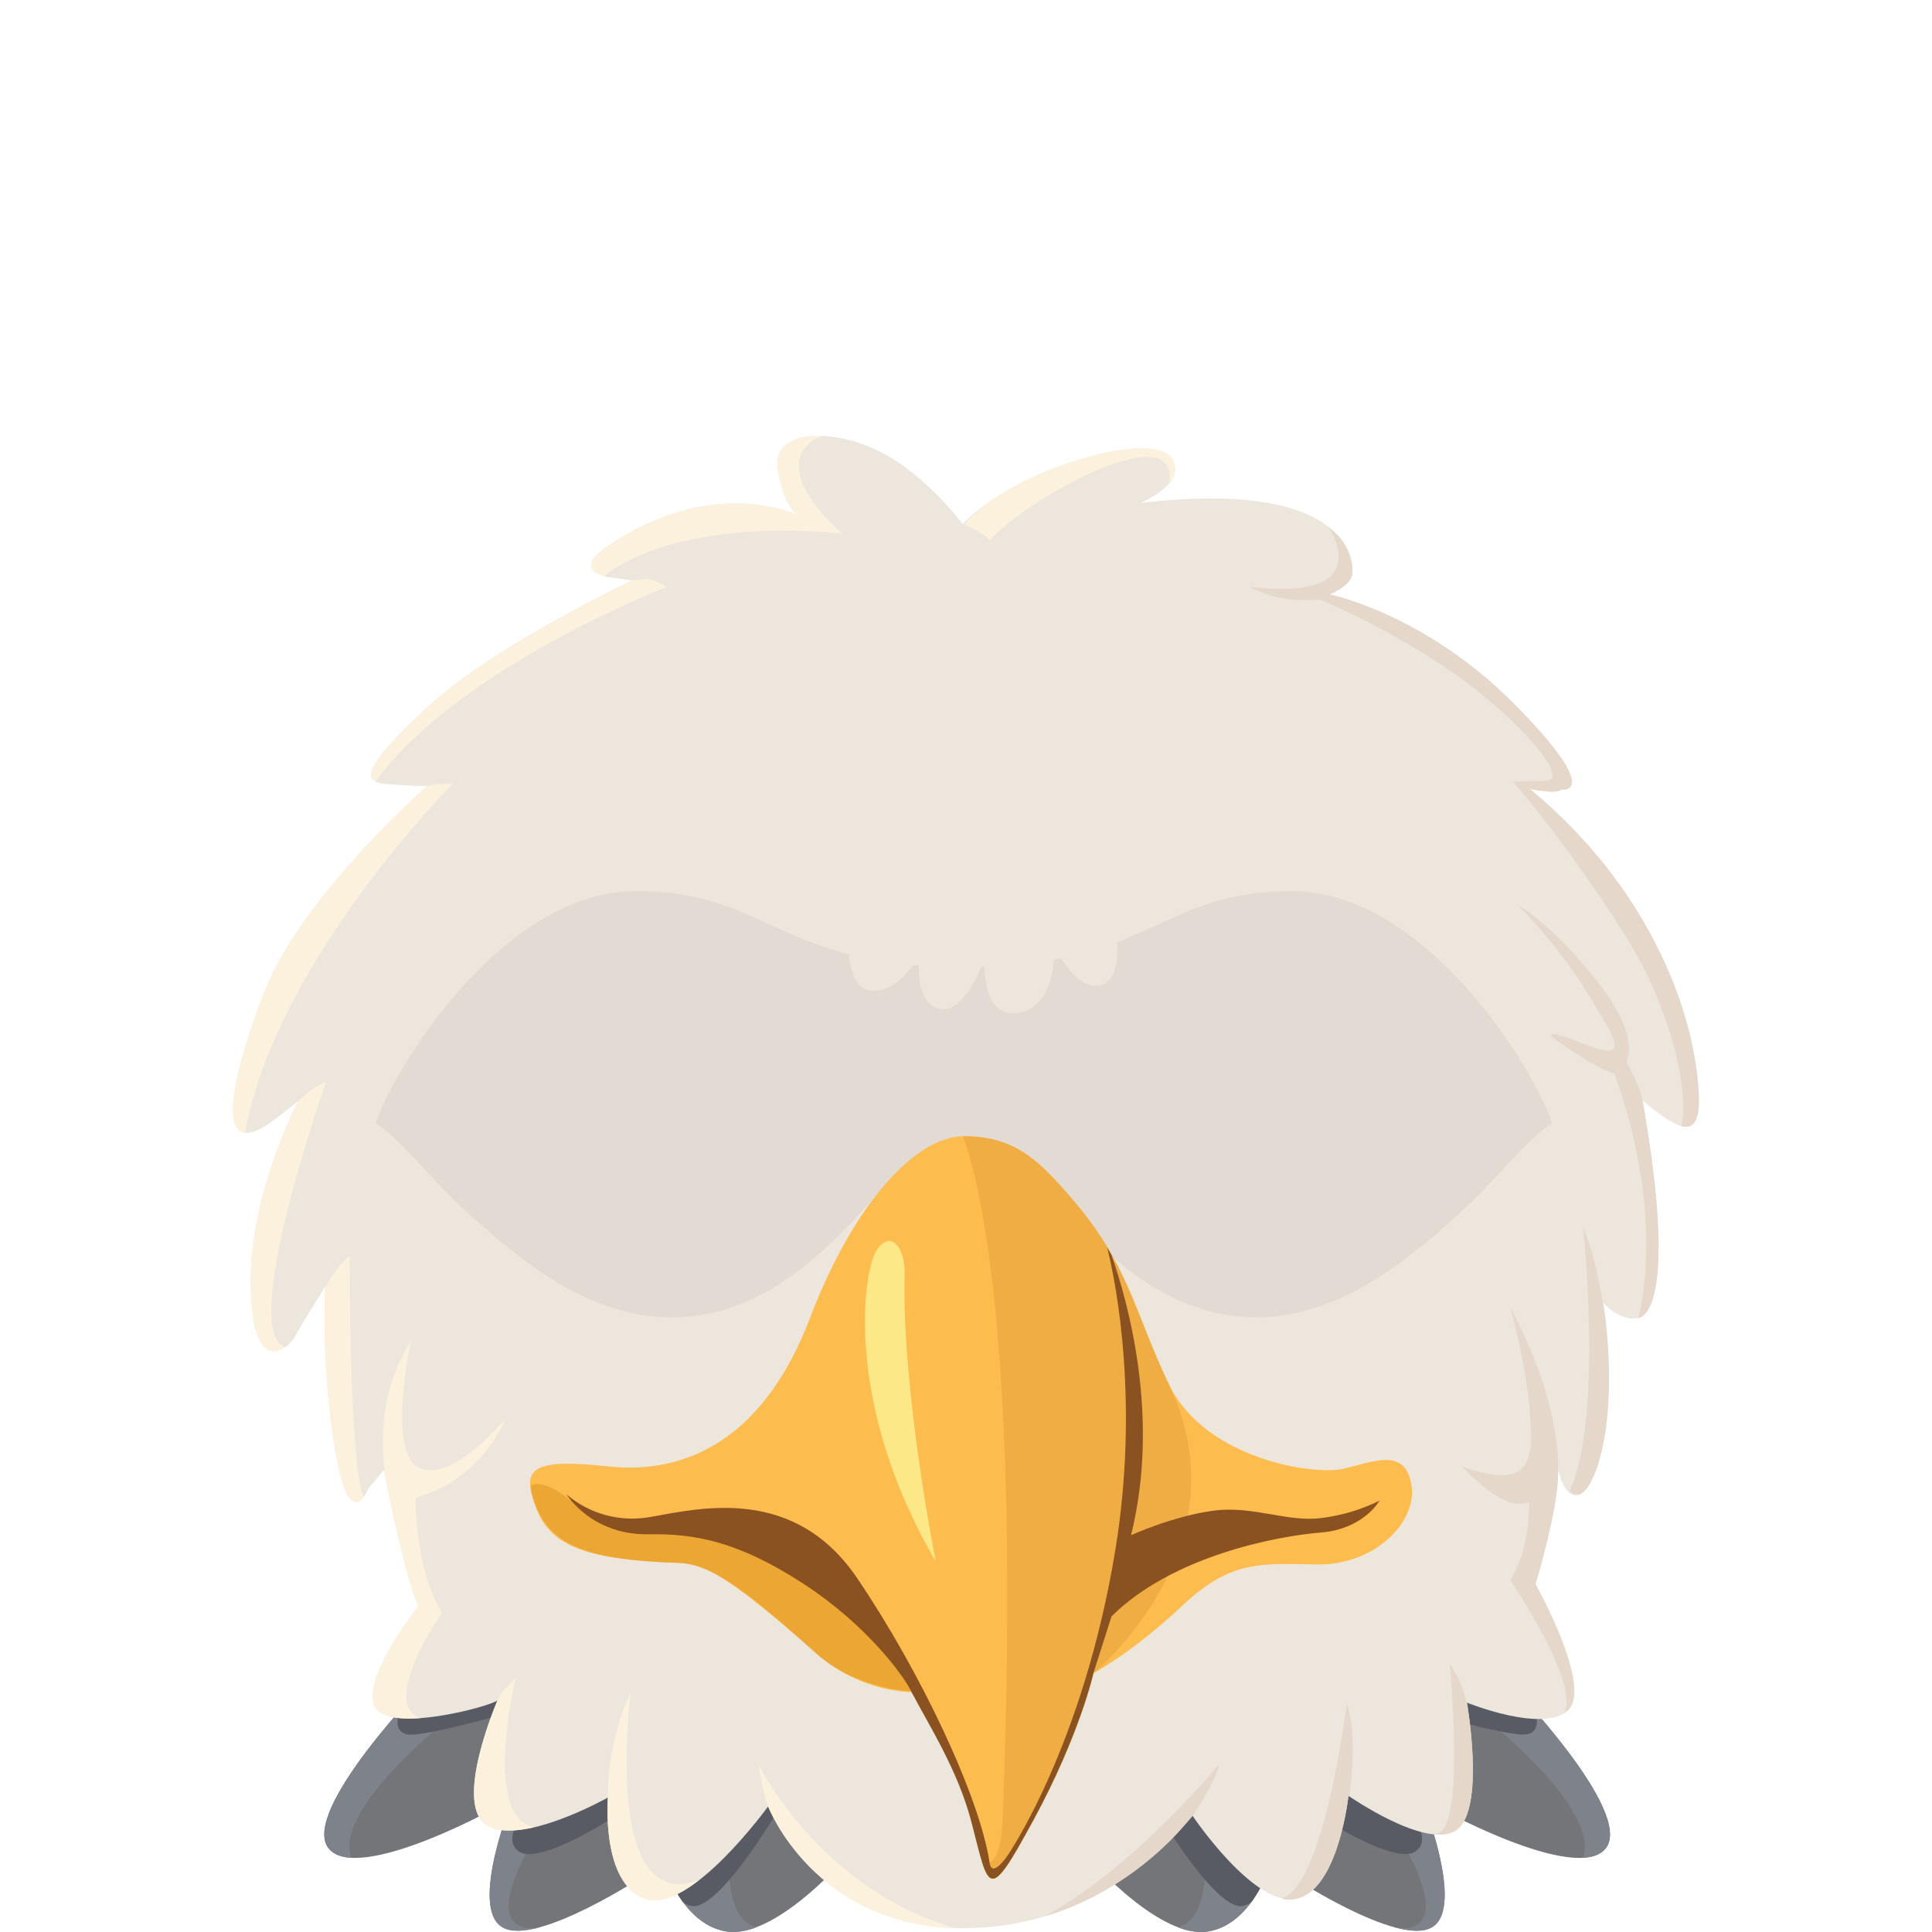
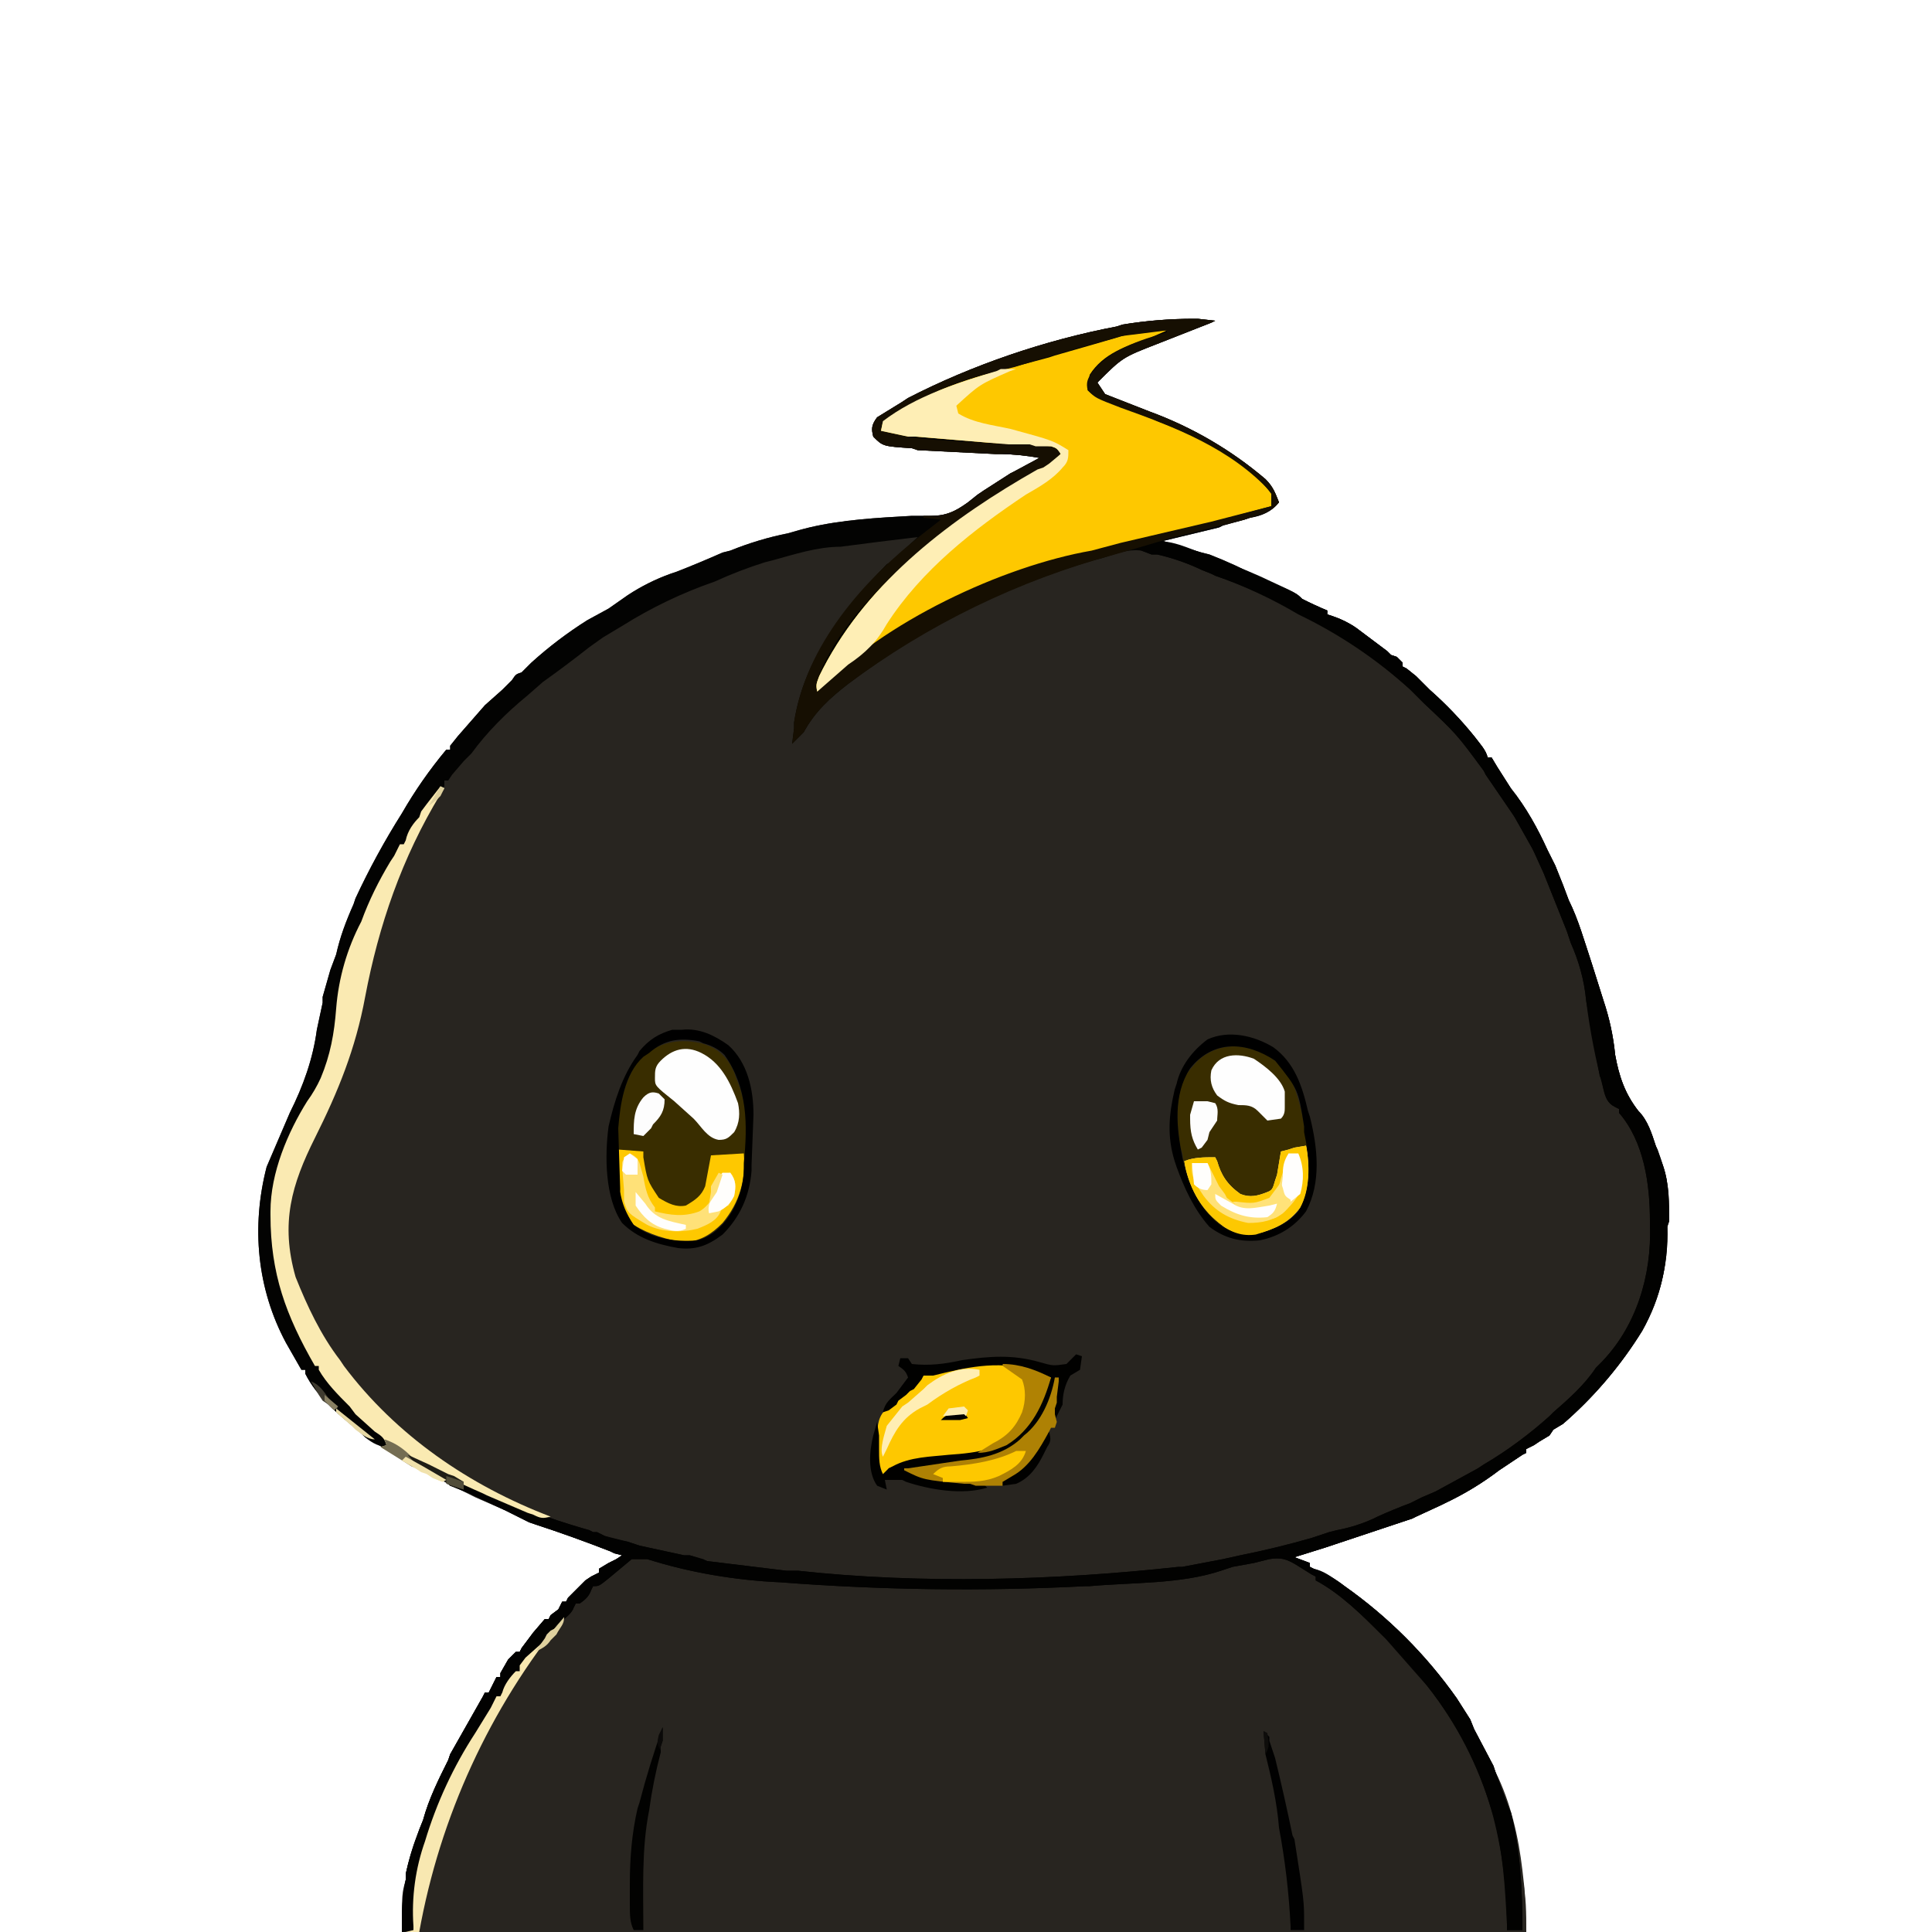
- <svg xmlns="http://www.w3.org/2000/svg" id="Assets" viewBox="0 0 800 800">
-   <defs>
-     <style>.cls-1{fill:#747578;}.cls-2{fill:#7e828a;}.cls-3{fill:#585b64;}.cls-4{fill:#ede6dd;}.cls-5{fill:#e5d8ca;}.cls-6{fill:#fcf1dd;}.cls-7{fill:#e2dbd3;}.cls-8{fill:#fdbc4e;}.cls-9{fill:#fde888;}.cls-10{fill:#eba633;}.cls-11{fill:#efad43;}.cls-12{fill:#895220;}</style>
-   </defs>
-   <g id="Forma_6646" data-name="Forma 6646">
-     <path class="cls-1" d="M318.06,723.64l-141.8-27.08S124.27,750,136,765.27s71.54-17.22,76.48-21c0,0-18.6,45.69-4.4,53.81s59.57-22,59.57-22l6.43-6.43s7.24,27,26.73,30.12,47.38-28.43,47.38-28.43Z" />
-   </g>
-   <g id="Forma_6657" data-name="Forma 6657">
-     <path class="cls-2" d="M136,765.27c2,2.55,5.28,3.76,9.46,4-7.6-20.88,43-59.83,43-59.83a43.74,43.74,0,0,0,5.18-9.55l-17.36-3.32S124.27,750,136,765.27Zm162.78-21.66c-5,4.92-14.57,20.81-21.9,33.63,3.66,8.25,11.17,20.52,23.93,22.55A24.63,24.63,0,0,0,313.3,798C292.77,793.57,307,735.48,298.77,743.61ZM222,740.9l-11.84,9.71c-4.5,12.83-13,41.24-2,47.48,3.56,2,9.08,1.67,15.35,0l-5.2.36c-24-3.93,15.91-56.85,15.91-56.85Z" />
-   </g>
-   <g id="Forma_6656" data-name="Forma 6656">
-     <path class="cls-3" d="M297,719.61,180.7,697.41l-7.59,2.49c-2,2.16-4.83,5.25-8,9-1.15,4.65-.93,9.76,5.77,9.37,12.12-.7,49.42-11.84,49.42-11.84l4.06,35.53s-19.2,17.93-9.48,24.71S264.25,746,264.25,746a193.66,193.66,0,0,0,8.28,25.22l1.54-1.53a60.83,60.83,0,0,0,8.59,17.75,7,7,0,0,0,4.94,1.87c12.53-.91,37.57-44.67,37.57-44.67Z" />
-   </g>
-   <g id="Forma_6646-2" data-name="Forma 6646">
-     <path class="cls-1" d="M624.68,696.56l-141.8,27.08-30.12,47.72s27.88,31.52,47.38,28.43,26.73-30.12,26.73-30.12l6.43,6.43s45.37,30.12,59.57,22-4.4-53.81-4.4-53.81c4.94,3.77,64.76,36.22,76.48,21S624.68,696.56,624.68,696.56Z" />
-   </g>
-   <g id="Forma_6657-2" data-name="Forma 6657">
-     <path class="cls-2" d="M487.64,798a24.63,24.63,0,0,0,12.5,1.81c12.75-2,20.26-14.3,23.93-22.55-7.34-12.82-16.9-28.71-21.9-33.63C493.91,735.48,508.16,793.57,487.64,798Zm137-101.42-17.36,3.32a43.21,43.21,0,0,0,5.18,9.55s50.58,39,43,59.83c4.19-.23,7.51-1.44,9.47-4C676.67,750,624.68,696.56,624.68,696.56ZM579,740.9l-12.18.68s39.89,52.92,15.9,56.85l-5.19-.36c6.27,1.69,11.79,2.06,15.35,0,10.91-6.24,2.46-34.65-2-47.48Z" />
-   </g>
-   <g id="Forma_6656-2" data-name="Forma 6656">
-     <path class="cls-3" d="M635.87,708.85c-3.21-3.7-6-6.79-8-9l-7.59-2.49L504,719.61l-28.2,25s25,43.76,37.57,44.67a7,7,0,0,0,4.94-1.87,60.83,60.83,0,0,0,8.59-17.75l1.53,1.53A192.81,192.81,0,0,0,536.69,746s39.69,27.42,49.41,20.64-9.48-24.71-9.48-24.71l4.06-35.53s37.3,11.14,49.41,11.84C636.8,718.61,637,713.5,635.87,708.85Z" />
-   </g>
-   <g id="Forma_6642" data-name="Forma 6642">
-     <path class="cls-4" d="M701.84,438.68c-3.66-22.92-18.77-71-68.36-112,0,0,11,2.29,12.86.34,0,0,18.44,2.67-19-35.2s-76.83-45.69-76.83-45.69S560,242.54,560,237c0,0,4.43-39.44-87.65-28.77,0,0,14.14-6.1,14.21-13.54s-6.48-9.64-18.61-8.8S420,195.68,398.61,217c0,0-15.51-21-35.2-30.46s-44.22-8.61-41.29,8.12c2.59,14.75,7.45,18.22,8.57,18.84l.23.12-.23-.12c-3-1.46-35.35-15.82-77.61,11.62-19.43,12.62,1.36,14.22,1.36,14.22l7.44,1s-57.8,27.11-85.28,52.8S150,323.83,160,324.63s16.11,1,16.93.68-52,45.31-67.69,86-20.5,72.4,6.43,50.76l7.78-6.09s-20.26,38.21-19.62,76.49S119,558.5,121.77,554.09c1.6-3.35,12.86-21.33,12.86-21.33s-2,37.91,5.42,74.12c5.54,27.09,12.52,9.48,12.52,9.48l6.43-7.79s7.48,40.51,14.21,56.52c0,0-22.68,28.44-18.27,40.95s48.94.36,51.1-2c0,0-18.66,43.07-4.4,51.78s50.09-11.51,50.09-11.51-3,35.81,15.57,42S318.06,748,318.06,748s19.4,50.42,80.89,50.42,94.76-46.7,94.76-46.7,25.52,38.17,43,34.52,21.66-42.64,21.66-42.64,32.47,22.65,44.67,14.21,4.4-52.79,4.4-52.79,31.93,13,42,3S635.85,656,635.85,656s10.71-35.73,9.14-48.05c0,0,2.89,13.71,9.13,10.83s16.72-29.69,9.82-79.2c0,0,7.22,8,14.55,6.1,0,0,17.46.09,1.69-90,0,0,11.25,10,16.92,10.83S705.5,461.61,701.84,438.68Z" />
-   </g>
-   <g id="Forma_6655" data-name="Forma 6655">
-     <path class="cls-5" d="M530.93,785.91s.63,1.35,5.76.34c17.5-3.44,21.66-42.64,21.66-42.64l.33.22c.92-6.48,3.23-26.22-1-38.47C557.67,705.36,548.4,780.74,530.93,785.91Zm69.38-96.79s6.26,65.08-4.4,69.72l-1.81.78c3.47.29,6.57-.18,8.92-1.8,11.14-7.71,5.6-45.41,4.56-51.85C606.66,702.13,604.45,694.55,600.31,689.12ZM432.83,793.45c30.59-9.27,50.16-29,57.55-37.58l3.66-4.14s9.57-14.36,10.83-21.32C504.87,730.41,470.51,772.61,432.83,793.45Zm269-354.77c-3.66-22.92-18.77-71-68.36-112,0,0,11,2.29,12.86.34,0,0,18.44,2.67-19-35.2s-76.83-45.69-76.83-45.69S560,242.54,560,237a19.65,19.65,0,0,0-3-11.14c-1.38-3.47-6.84-7.48-6.84-7.48s21.34,30.75-32.48,24.71c0,0,11.49,7.15,28.76,5.08,0,0,30.35,12.79,55.84,30.79,26,18.36,48.61,44.08,37.91,44.34l-13.88.34s20.84,22.91,46.37,63.28c20.53,32.48,26.92,67.71,23.48,79.34a7.75,7.75,0,0,0,.88.19C702.77,467.28,705.5,461.61,701.84,438.68ZM645.13,609.83s2.53-26.78-19.77-68.6c0,0,6.79,24.68,8.12,43.31s1.91,33.35-28.09,22.68c0,0,17.86,20.09,27.75,14.55,0,0,.9,18.91-7.78,32.49,0,0,29.31,43.19,22.29,55.18a10,10,0,0,0,1.73-1.37c10-10-13.53-52.12-13.53-52.12S645.55,623.57,645.13,609.83ZM673.41,439.7c.6-1.33,6-11-13.2-34.86-18.43-22.89-32.15-30.46-32.15-30.46s16.35,15.92,28.43,35.53,19.5,30.26.34,22.68-13.88-3-13.88-3,17.69,13.09,25.39,14.89c0,0,21.29,52.16,10.15,101.2,0,0,17.46.09,1.69-90C680.18,455.6,680.05,451.81,673.41,439.7Zm-17.93,68.7s8.58,77-5.42,109c0,0,2.1,2,4.06,1.36,6.29-2.08,16-27.74,10.51-73.79C663.27,536.34,659.92,517.37,655.48,508.4Z" />
-   </g>
-   <g id="Forma_6653" data-name="Forma 6653">
-     <path class="cls-6" d="M135,448.16c-4,1.11-8,4.27-11.66,8.08-1.88,3.63-20.08,39.87-19.47,76.19.48,29.17,9,29,14.28,25.35C98.48,551.36,135,448.16,135,448.16ZM176.6,325.65c-12.41,10.89-54,51-67.35,85.62C97.35,442.19,91.7,468,101.52,469c12.71-71.23,86.25-144.71,86.25-144.71C182.92,325.07,180.81,324.06,176.6,325.65Zm73.46-87.1c34-25.87,98.8-17.48,98.8-17.48-22.81-20.27-22.36-35.52-8.2-40.51-11.6-.52-20.36,3.73-18.54,14.11,2.59,14.75,7.45,18.22,8.57,18.84l.23.12-.23-.12c-3-1.46-35.35-15.82-77.61,11.62C239.85,233.72,245.26,237.2,250.06,238.55ZM144.79,519.9a50.89,50.89,0,0,0-10.18,13.29c-.19,4.25-1.52,39.71,5.44,73.69,3.69,18,8,16.26,10.5,13C144.64,606.47,144.79,519.9,144.79,519.9Zm10.68-196.28c35-47.7,120.63-80.55,120.63-80.55-5.05-3-7.57-4-14.56-2.71-23,11.43-64,33.11-84.94,52.8C154.37,314.1,150.7,321.22,155.47,323.62Zm58,371.25c-3.78,3.38-5.49,5.26-7.45,9.14,0,0-18.66,43.07-4.4,51.78,4.82,3,12.11,2.58,19.64.81C199.55,752.79,213.49,694.87,213.49,694.87Zm370.92-80.2c-2.71-15.81-16.52-9.07-28.43-6.44s-56.2-3.74-71.75-34.52c-9.68-19.16-13.85-33.81-21.18-48.64l-1.16-.77,6.77,51.11-1.35,47.72-7.78,39.93-12.19,38.58,3.13-.52c1.62-5.3,2.29-8.28,2.29-8.28s16.49-8.81,36.55-27.75,32.11-17.71,55.84-17.26S587.12,630.47,584.41,614.67ZM484.12,200.19a8.8,8.8,0,0,0,2.48-5.52c.07-7.44-6.48-9.64-18.61-8.8-11.61.81-48.22,9.52-68.71,31.14,4,2.32,7.46,3.27,10.5,6.77C423.21,207.8,488.58,170.83,484.12,200.19ZM314,730.41c2.11,13.5,4.06,17.6,4.06,17.6s18.69,48.58,77.54,50.37C339,782.08,314,730.41,314,730.41ZM209.43,587.25s-21.49,26.57-35.54,20.65-3.72-52.46-3.72-52.46C152.81,581.54,160,613,160,613l-.08.44c2.2,11.22,8,39.06,13.28,51.68,0,0-22.68,28.44-18.27,40.95,1.76,5,9.95,6.06,19.28,5.38C156.78,705.48,183,667.8,183,667.8c-11.67-19.32-10.83-47.72-10.83-47.72C200,612.69,209.43,587.25,209.43,587.25ZM261.2,700.63c-10.2,21.41-9.47,43.65-9.47,43.65s-3,35.81,15.57,42c6.41,2.12,14.44-1.77,22.21-7.78C248.92,793.65,261.2,700.63,261.2,700.63Z" />
-   </g>
-   <g id="Forma_6648_copia" data-name="Forma 6648 copia">
-     <path class="cls-7" d="M535,369c-55.51,0-58,31.34-135.87,31.48C321.26,400.3,318.75,369,263.24,369s-100.85,74.55-107.62,96.12c15.16,10,24.48,28.64,61.25,56.52,81.1,61.47,131.34-13.1,149.59-30.12S399,474.89,399,474.89l.17-.28.16.28s14.25-.44,32.49,16.59,68.49,91.59,149.59,30.12c36.77-27.88,46.09-46.55,61.26-56.52C635.84,443.51,590.63,369,535,369Z" />
-   </g>
-   <g id="Forma_6649" data-name="Forma 6649">
-     <path class="cls-8" d="M584.41,614.67c-2.71-15.81-16.52-9.07-28.43-6.44s-56.2-3.74-71.75-34.52-16.86-49.92-39.93-76.82c-14-16.29-23.87-26.4-45.35-26.4-18.84,0-44.74,26-63.63,75.47s-50.79,64.75-83.25,61.26-35.94,1-30.46,16.24c5.74,16,18.94,22.37,59.22,23.69,12.16.4,23.39,7.84,56.86,37.23C357.21,701.53,378,700.63,378,700.63s17,25.72,24.37,54.14,6.7,33.73,25.72-1.35,24.71-60.58,24.71-60.58,16.49-8.81,36.55-27.75,32.11-17.71,55.84-17.26S587.12,630.47,584.41,614.67Z" />
-   </g>
-   <g id="Forma_6654" data-name="Forma 6654">
-     <path class="cls-9" d="M374.58,527.35c.28-10.64-5.74-18.38-11.51-9.81s-13.84,63.65,24.37,128.94C387.44,646.48,373.3,575.42,374.58,527.35Z" />
-   </g>
-   <g id="Forma_6652" data-name="Forma 6652">
-     <path class="cls-10" d="M360.7,667.46l-23-25.72-27.75-11.51-31.14-.34-28.76.34-9.82-5.75s-13.74-12.74-20.3-9.48a13.85,13.85,0,0,0,1,5.76c5.85,18.2,19.62,25.07,59.9,26.39,12.16.4,24.54,7.79,56.86,37.23C354.28,699.5,377,700.29,377,700.29s1,.85,4.47,6.7l.6-1Z" />
-   </g>
-   <g id="Forma_6650" data-name="Forma 6650">
-     <path class="cls-11" d="M484.23,573.71c-14.76-31.16-16.86-49.92-39.93-76.82-14-16.29-23.87-26.4-45.35-26.4h-.24C405,487,422.87,552.38,415.19,753.08c-.58,15.08-3.93,19.61-8.4,18.48,3.8,11.75,7,8.11,21.26-18.14,19-35.07,24.71-60.58,24.71-60.58S516.18,641.15,484.23,573.71Z" />
-   </g>
-   <g id="Forma_6651" data-name="Forma 6651">
-     <path class="cls-12" d="M547.52,628.54c-14.31,2-28.33-5.18-45-3s-34.19,10.16-34.19,10.16c12.18-48.79-1.3-96.67-8.08-116q-.89-1.59-1.83-3.21c4.21,16.34,13.13,65.74,3.48,124.93C448.61,723,417.22,768.31,417.22,768.31s-6.44,9.71-7.44,3.05C405.65,743.9,381.2,692.29,355,653.58s-65.14-29.05-86-25.38a41.94,41.94,0,0,1-34.52-9.47c5.21,7.37,16.08,16.85,34.18,16.58S304.89,637.64,333,656c26.06,17.06,41.4,38,44.62,44.93,6.39,12.43,19.05,31.87,24.71,53.81,7.33,28.43,6.7,33.73,25.72-1.35s24.71-60.58,24.71-60.58l7.5-23.51c25.32-25.13,68.66-33.26,86.58-34.7s24.37-13.2,24.37-13.2A75,75,0,0,1,547.52,628.54Z" />
-   </g>
-   <g id="Forma_6664" data-name="Forma 6664">
-     <path class="cls-4" d="M461.22,379.79s-77-58.65-109.65,7.45c0,0-2.19,22.14,9.47,23s19.63-14.89,19.63-14.89-2.64,20.07,8.46,22.34,18.62-21.32,18.62-21.32-2.16,26.11,14.21,23,14.55-27.75,14.55-27.75,9,19.62,19.63,16.24S461.22,379.79,461.22,379.79Z" />
-   </g>
+ <svg xmlns="http://www.w3.org/2000/svg" width="1000" height="1000">
+   <path fill="#282520" d="m629 166-2 1a4844 4844 0 0 0-28 11c-18 7-18 7-31 20l4 6 23 9a197 197 0 0 1 60 35c4 4 5 7 7 12-4 5-9 7-15 8l-3 1-11 3-2 1-29 7 3 1 17 5 4 1a227 227 0 0 1 26 12c19 8 19 8 22 11a210 210 0 0 0 13 6v2l3 1a48 48 0 0 1 12 6l16 12 2 2 3 1 2 2 1 1v2l2 1 5 4 7 7a198 198 0 0 1 23 24c3 4 6 7 7 11h2l3 5 7 11c8 10 14 21 19 32l4 8 4 10 3 8c5 10 8 21 12 33l6 19c3 9 5 18 6 28 2 11 5 20 12 29 5 5 7 12 9 18a192274744 192274744 0 0 1 4 11c3 9 3 19 3 28l-1 3a101 101 0 0 1-15 57 209 209 0 0 1-39 45l-5 3-2 3-5 3-3 2-4 2v2l-2 1-12 8a156 156 0 0 1-28 17l-2 1-13 6-2 1-45 15-16 5 8 3v2l2 1a57 57 0 0 1 16 9 241 241 0 0 1 58 58l7 11 2 5 10 19 1 3c8 16 12 34 14 51l1 9 1 23H208c0-20 0-20 2-27v-3a133 133 0 0 1 6-20l1-3 2-5c3-11 8-21 13-31l1-3 17-30 1-2h2l1-2 3-6h2v-2l4-7 2-2 2-2h2l1-2 6-8 6-7h2l1-2 4-3 2-4h2l1-2 5-5 2-2 2-2 3-2 4-2v-2l5-3 4-2 3-2-4-1-2-1a738 738 0 0 0-39-14l-3-1-12-6-16-7-2-1-14-7c-21-10-41-22-58-38l-2-2c-5-5-9-10-12-16v-2h-2a2792 2792 0 0 1-8-14c-15-28-18-60-10-91l12-28c7-14 12-28 14-43l3-14v-3l4-14 3-8c2-9 5-17 9-26l1-3a390 390 0 0 1 24-44 232 232 0 0 1 23-33h2v-2l4-5 14-16 9-8 5-5c2-3 2-3 5-4l5-5a210 210 0 0 1 29-22l11-6 10-7a105 105 0 0 1 22-11l3-1a579 579 0 0 0 24-10l4-1a166 166 0 0 1 30-9l7-2 4-1c17-4 35-5 53-6h9c9 0 13-2 20-7l5-4 3-2 14-9 2-1 13-7a129 129 0 0 0-20-2h-3l-40-2-3-1c-15-1-15-1-20-6-1-4-1-6 2-10l13-8 3-2c33-17 71-30 108-37l3-1a227 227 0 0 1 37-3h2l9 1Z" />
+   <path fill="#282520" d="m335 806 7 2 18 4 3 1a407 407 0 0 0 57 7 510 510 0 0 0 67 2 983 983 0 0 0 182-14l5 3 2 1 5 4v2l2 1 9 5a815593961 815593961 0 0 1 15 14c38 33 70 82 73 134v27h8l-1-27h1c2 10 2 18 2 28H210l4-1v-2a109 109 0 0 1 6-44 217 217 0 0 1 26-56l8-13 3-6h2l1-2c1-4 4-8 7-11h2v-3l5-5 6-7a239 239 0 0 1 22-24c2-2 4-5 7-6l8-6 3-2 5-4c3-3 6-3 10-2Z" />
+   <path fill="#030302" d="m629 166-2 1a4844 4844 0 0 0-28 11c-18 7-18 7-31 20l4 6 23 9a197 197 0 0 1 60 35c4 4 5 7 7 12-4 5-9 7-15 8l-3 1-11 3-2 1-29 7 3 1 17 5 4 1a227 227 0 0 1 26 12c19 8 19 8 22 11a210 210 0 0 0 13 6v2l3 1a48 48 0 0 1 12 6l16 12 2 2 3 1 2 2 1 1v2l2 1 5 4 7 7a198 198 0 0 1 23 24c3 4 6 7 7 11h2l3 5 7 11c8 10 14 21 19 32l4 8 4 10 3 8c5 10 8 21 12 33l6 19c3 9 5 18 6 28 2 11 5 20 12 29 5 5 7 12 9 18a192274744 192274744 0 0 1 4 11c3 9 3 19 3 28l-1 3a101 101 0 0 1-15 57 209 209 0 0 1-39 45l-5 3-2 3-5 3-3 2-4 2v2l-2 1-12 8a156 156 0 0 1-28 17l-2 1-13 6-2 1-45 15-16 5 8 3v2l2 1a57 57 0 0 1 16 9 241 241 0 0 1 58 58l7 11 2 5 10 19 1 3 7 19 1 2c5 20 6 40 6 61h-8v-3c-1-19-2-38-7-56l-1-3a189 189 0 0 0-33-64l-22-25-2-2c-10-10-21-21-34-28v-2l-2-1-8-5c-5-3-8-4-14-3l-8 2-11 2-6 2c-21 7-46 6-68 8h-2a1229 1229 0 0 1-158-2c-23-1-47-5-69-12h-8l-12 10c-5 4-5 4-8 4l-1 2c-1 3-3 5-6 7h-2l-1 2c-1 3-4 5-7 8l-17 20-2 2h-2v3l-5 5-4 6-1 2h-2l-1 2a100 100 0 0 1-8 15l-1 2a728 728 0 0 0-11 21l-1 1c-7 13-12 26-16 40l-1 2c-4 13-4 25-4 38l-6 1c0-9 0-18 2-27v-3a135 135 0 0 1 6-20l1-3 2-5c3-11 8-21 13-31l1-3 17-30 1-2h2l1-2 3-6h2v-2l4-7 2-2 2-2h2l1-2 6-8 6-7h2l1-2 4-3 2-4h2l1-2 5-5 2-2 2-2 3-2 4-2v-2l5-3 4-2 3-2-4-1-2-1a738 738 0 0 0-39-14l-3-1-12-6-17-8-2-1-10-4-6-5-5-3c-5-2-8-4-11-8l11 5a396 396 0 0 0 83 34l2 1h2l4 2 8 2 4 1 3 1 3 1a5196 5196 0 0 0 23 5h3a1022 1022 0 0 0 9 3l41 5h6c64 7 133 5 197-2h2l21-4 9-2a453 453 0 0 0 37-9l9-3 4-1a82 82 0 0 0 19-6l2-1a267 267 0 0 1 17-7l4-2 2-1 7-3 22-12 3-2c12-7 24-16 34-25l2-2c8-7 16-14 22-23l2-2c19-19 27-46 26-72v-2c0-19-3-41-16-56v-2l-2-1c-4-2-5-5-6-9l-1-5-1-2-7-39c-1-11-4-21-8-30l-2-6-6-15-6-15-5-11-1-2-9-16-2-3-13-19-1-2c-14-19-14-19-31-35l-7-7a243 243 0 0 0-57-39 237 237 0 0 0-44-20l-2-1-5-2a111 111 0 0 0-23-8h-3l-5-2c-8-1-14 2-21 4l-4 1a396 396 0 0 0-127 64c-9 7-17 14-23 25l-6 6 1-8v-3c5-33 26-59 48-82l2-1 14-13a2720 2720 0 0 0-40 5c-12 0-24 4-35 7l-4 1a222 222 0 0 0-26 10 233 233 0 0 0-48 23l-10 6-7 5a634 634 0 0 1-24 18l-8 7c-11 9-21 19-29 30l-4 4-6 7-2 3h-2v3l-4 4a205 205 0 0 0-16 24l-1 2h-2l-1 2-3 8a338 338 0 0 0-19 40c-6 13-8 24-9 38-1 13-4 24-10 36l-1 3-7 11c-12 20-16 40-16 63v2a107 107 0 0 0 12 47l9 15 1 5h2l5 7c5 7 10 13 17 19l7 7 3 2 3 5 2 2c-6 0-9-2-13-5l-2-2-15-13-2-2c-5-5-9-10-12-16v-2h-2a2792 2792 0 0 1-8-14c-15-28-18-60-10-91l12-28c7-14 12-28 14-43l3-14v-3l4-14 3-8c2-9 5-17 9-26l1-3a390 390 0 0 1 24-44 232 232 0 0 1 23-33h2v-2l4-5 14-16 9-8 5-5c2-3 2-3 5-4l5-5a210 210 0 0 1 29-22l11-6 10-7a105 105 0 0 1 22-11l3-1a579 579 0 0 0 24-10l4-1a166 166 0 0 1 30-9l7-2 4-1c17-4 35-5 53-6h9c9 0 13-2 20-7l5-4 3-2 14-9 2-1 13-7a129 129 0 0 0-20-2h-3l-40-2-3-1c-15-1-15-1-20-6-1-4-1-6 2-10l13-8 3-2c33-17 71-30 108-37l3-1a227 227 0 0 1 37-3h2l9 1Z" />
+   <path fill="#FEC800" d="M599 171h5l-9 4c-12 4-24 8-31 19l-1 8c4 4 8 5 13 7l5 2 3 1 13 5 2 1c21 8 47 20 60 39l-1 5-33 9a1040 1040 0 0 0-86 22h-2c-42 16-82 35-114 65-1-4 0-5 1-8l1-2 1-2c24-46 67-78 111-103l3-1 3-2 6-5c-2-3-2-3-5-4h-8l-3-1h-11l-48-4h-4l-14-3 1-5c21-15 46-23 71-29l15-4 3-1a3793 3793 0 0 0 38-11l2-1 13-1Z" />
+   <path fill="#020201" d="m624 287 10 4a238 238 0 0 1 24 10c13 6 13 6 16 9a210 210 0 0 0 13 6v2l3 1a48 48 0 0 1 12 6l16 12 2 2 3 1 2 2 1 1v2l2 1 5 4 7 7a198 198 0 0 1 23 24c3 4 6 7 7 11h2l3 5 7 11c8 10 14 21 19 32l4 8 4 10 3 8c5 10 8 21 12 33l6 19c3 9 5 18 6 28 2 11 5 20 12 29 5 5 7 12 9 18l1 2a208 208 0 0 1 3 9c3 9 3 19 2 28v3c0 20-3 36-13 54l-2 3a209 209 0 0 1-39 45l-5 3-2 3-5 3-3 2-4 2v2l-2 1-12 8a156 156 0 0 1-28 17l-2 1-13 6-2 1-45 15-16 5 8 3v2l2 1c5 1 9 4 13 7l3 2a241 241 0 0 1 58 58l7 11 2 5 10 19 1 3 7 19 1 2c5 20 6 40 6 61h-8v-3a224 224 0 0 0-8-59 189 189 0 0 0-33-64 192 192 0 0 0-24-27c-10-10-21-21-34-28v-2l-2-1-8-5c-5-3-8-4-14-3l-8 2-11 2-6 2c-21 7-46 6-68 8h-2a1229 1229 0 0 1-158-2c-23-1-47-5-69-12h-8l-12 10c-5 4-5 4-8 4l-1 2c-1 3-3 5-6 7h-2l-1 2c-1 3-4 5-7 8l-17 20-2 2h-2v3l-5 5a118 118 0 0 0-5 8h-2l-1 2a100 100 0 0 1-9 17l-7 13-1 2a2036 2036 0 0 0-4 7c-7 13-12 26-16 40l-1 2c-4 13-4 25-4 38l-6 1c0-9 0-18 2-27v-3a135 135 0 0 1 7-23l2-5c3-11 8-21 13-31l1-3 17-30 1-2h2l1-2 3-6h2v-2l4-7 2-2 2-2h2l1-2 6-8 6-7h2l1-2 4-3 2-4h2l1-2 5-5 2-2 2-2 3-2 4-2v-2l5-3 4-2 3-2-4-1-2-1a738 738 0 0 0-39-14l-3-1-12-6-17-8-2-1-10-4-6-5-5-3c-5-2-8-4-11-8l11 5a396 396 0 0 0 83 34l2 1h2l4 2a54 54 0 0 0 12 3l3 1 3 1a5196 5196 0 0 0 23 5h3l7 2 2 1 41 5h6c64 7 133 5 197-2h2l21-4 9-2a453 453 0 0 0 37-9l9-3 4-1a82 82 0 0 0 19-6l2-1a267 267 0 0 1 17-7l4-2 2-1 7-3 22-12 3-2c12-7 24-16 34-25l2-2c8-7 16-14 22-23l2-2c19-19 27-46 26-72v-2c0-19-3-41-16-56v-2l-2-1c-4-2-5-5-6-9a338 338 0 0 1-9-46c-1-11-4-21-8-30l-2-6-6-15-6-15-5-11-1-2-9-16-2-3-13-19-1-2c-14-19-14-19-31-35l-7-7a243 243 0 0 0-58-39 237 237 0 0 0-43-20l-2-1-5-2a109 109 0 0 0-23-8h-3l-8-3 4-3c12-3 21 2 32 6Z" />
+   <path fill="#392D00" d="M363 540c7 2 11 5 15 11l2 4 1 3c8 18 7 44 1 62-3 9-10 17-18 21-11 4-21 0-31-4-6-3-9-7-11-13-5-22-5-53 7-73 9-11 21-14 34-11ZM657 547c11 7 14 17 17 30a481 481 0 0 1 2 12c2 13 3 27-5 38-6 8-14 11-23 12-8 0-14-3-20-7a61 61 0 0 1-16-35l-1-3c-2-12-3-27 3-38l5-6 1-1c11-10 25-9 37-2Z" />
+   <path fill="#160F02" d="m629 166-2 1a4844 4844 0 0 0-28 11c-18 7-18 7-31 20l4 6 23 9a197 197 0 0 1 60 35c4 4 5 7 7 12-4 5-8 6-15 8l-3 1-40 10-3 1a2109 2109 0 0 1-24 7 410 410 0 0 0-138 67c-9 7-17 14-23 25l-6 6 1-8v-3c6-40 36-74 67-98l9-7-9-1v-1h2c12 1 20-6 29-13l14-9 2-1 13-7a129 129 0 0 0-20-2h-3l-40-2-3-1c-15-1-15-1-20-6-1-4-1-6 2-10l13-8 3-2c33-17 71-30 108-37l3-1a227 227 0 0 1 37-3h2l9 1Zm-49 8-3 1a1347 1347 0 0 0-52 15c-36 9-36 9-67 29l-2 1v3a160 160 0 0 0 34 5 769 769 0 0 0 46 2h2c5 1 7 1 11 4-1 4-5 5-8 8l-5 2-3 2a335 335 0 0 0-66 48c-18 15-38 38-45 61l1 3 1-1c33-35 95-64 141-72l15-4 47-11 31-8v-7c-21-23-50-34-78-44-13-5-13-5-17-9-1-4 0-6 2-9 9-12 25-17 39-21v-1l-24 3Z" />
+   <path fill="#FAEAB2" d="m228 407 2 1-2 3c-20 33-32 68-39 105-5 27-14 49-26 73s-18 44-10 72c6 15 13 30 23 43l2 3c27 36 65 62 107 78-4 1-5 1-9-1l-3-1-21-9-2-1a382 382 0 0 1-38-19l19 12-2 1-5-2-3-2-3-2-3-1-18-11 3-1c-1-4-3-5-6-7l-10-9-3-4c-6-6-12-12-16-19v-2h-2c-15-26-23-48-23-78v-2c0-20 9-41 19-57a68 68 0 0 0 7-12c5-12 7-23 8-36a116 116 0 0 1 13-45c4-11 9-21 15-31l2-3 3-6h2l1-2c1-5 4-9 7-12l1-3 3-4 7-9Z" />
+   <path fill="#FEC800" d="m537 710 2 1 5 2c-4 14-10 27-22 35-11 5-23 6-35 7-14 0-14 0-27 5l-2 5c-4-5-4-10-4-17v-2c0-6 0-12 4-16l3-2 2-3 11-8 4-5 7-2 3-1a520 520 0 0 1 9-2c13-3 27-2 40 3Z" />
+   <path fill="#FEEEB5" d="m526 191-3 1c-16 7-16 7-28 18l1 4c8 5 18 6 27 8 22 6 22 6 30 11 0 4 0 6-3 9-5 6-12 10-19 14-27 18-54 39-72 67-5 9-11 15-20 21l-16 14c-1-4 0-5 1-8l1-2 1-2c24-46 67-78 111-103l3-1 3-2 6-5c-2-3-2-3-5-4h-8l-3-1h-11l-48-4h-4l-14-3 1-5c17-13 39-20 59-26l2-1h8Z" />
+   <path fill="#FEC800" d="m320 595 13 1v3c2 12 2 12 8 21 5 3 9 5 14 4 5-3 8-5 10-10l3-16 17-1c1 14-2 25-11 36-6 6-11 9-19 10-9-1-19-4-27-9-9-10-8-26-8-39Z" />
+   <path fill="#FFE177" d="M676 593c2 10 2 23-3 32-6 8-13 11-23 14-7 1-13-1-19-6-10-8-16-19-18-32 5-2 10-2 16-2l1 2c2 7 5 12 12 17 5 2 9 1 14-1 3-1 3-3 4-6l1-3 2-12 4-1 3-1 6-1Z" />
+   <path fill="#010100" d="m557 701 3 1-1 7-5 3c-3 5-4 10-4 15l-4 8h-1l3-22h-2v4l-4 12-2 2c-6 12-16 20-29 24-12 3-24 4-35 5l-6 1a54 54 0 0 0 18 5l18 2c3 0 3 0 5 2-13 4-30 1-42-3l-2-1h-9l1 5-5-2c-5-7-4-18-2-26l2-7 1 7v7c0 5 0 9 2 13l1-1 2-2 2-1c9-5 20-5 29-6 15-1 29-3 40-14 6-7 9-17 13-26a316 316 0 0 0-11-4c-17-5-34-1-50 3h-5l-1 2-4 5-2 1-2 2-4 3-1 2-4 3-3 1c1-5 4-7 7-10l6-8c-1-3-2-4-5-6l1-4h4l2 3c9 1 17 0 26-2 14-2 26-3 40 1 7 2 7 2 14 1l2-2 3-3Z" />
+   <path fill="#FEFEFE" d="M363 545c10 5 15 15 19 26 1 5 1 10-2 15-3 3-4 4-8 4-6-1-9-7-13-11l-10-9c-10-8-10-8-10-12s0-6 3-9c6-6 13-8 21-4Z" />
+   <path d="M353 533c9-1 17 3 24 8 10 9 13 23 13 36l-1 26v3c-1 13-6 24-15 33-8 6-14 8-23 7-11-2-21-5-29-13-9-13-9-35-7-50 3-13 7-26 15-37l1-2c5-6 10-9 17-11h5Zm-17 12-3 2c-10 9-12 25-13 37l1 31v2c1 6 3 11 7 17 9 7 21 9 33 8 8-2 15-9 19-17 3-6 5-13 5-20v-3c2-20 2-39-10-56-3-3-7-5-11-6l-2-1c-10-2-18-1-26 6ZM659 542c11 8 15 20 18 33l1 3c4 16 6 34-2 49-6 8-14 13-24 15-10 1-18-1-26-7-8-9-13-20-17-31l-1-3c-4-13-3-24 0-37l1-3c2-9 8-17 16-23 11-5 24-2 34 4Zm-43 11c-9 14-7 31-4 46 3 14 9 28 21 36 7 4 12 4 20 3 7-2 14-5 19-11 7-13 6-27 3-41v-3c-3-19-3-19-15-34-15-10-32-11-44 4Z" />
+   <path fill="#AE8104" d="M546 713h2v2l-1 8v3l-1 3v3l1 4-1 3h-2l-1 2c-4 10-11 21-21 25l-3 1v2h-14l-3-1h-3c-21-2-21-2-31-7v-1h2a6980 6980 0 0 0 27-4c11-1 22-3 31-11l2-2c9-7 14-19 16-30Z" />
+   <path fill="#F8E8B1" d="M292 837a358 358 0 0 0-75 163h-7l4-1v-2a109 109 0 0 1 6-44 217 217 0 0 1 26-56l8-13 3-6h2l1-2c1-4 4-8 7-11h2v-3l3-4 9-8 11-13Z" />
+   <path fill="#FEFEFE" d="M649 548c6 4 14 10 16 17v8c0 2 0 4-2 6l-7 1-5-5c-3-3-6-3-10-3-5-1-7-2-11-5-3-4-4-8-3-13 4-9 14-9 22-6Z" />
+   <path fill="#FDC801" d="M676 593c2 10 2 23-3 32-6 8-13 11-23 14-7 1-13-1-19-6-10-8-16-19-18-32 5-2 10-2 16-2l1 2c2 7 5 12 12 17 5 2 9 1 14-1 3-1 3-3 4-6l1-3 2-12 4-1 3-1 6-1Zm-9 4-4 13c-1 5-3 8-7 11-5 2-8 2-13 2h-4l-4-3-1-2-3-4-6-12h-8c-1 7 2 11 6 17 6 8 13 12 23 14 7 0 13-1 19-6 4-4 9-9 9-16a434396698 434396698 0 0 1-2-14h-5Z" />
+   <path fill="#FFE178" d="M326 597c2 1 4 2 5 5l2 7c1 6 2 11 6 16v2c8 2 15 3 23 0 7-4 9-12 11-19l5-1c3 4 3 7 2 12l-3 5-3 1-1 2c-2 5-7 7-12 9-8 2-18 2-26-2-10-6-10-6-12-12v-6l-1-12c0-3 0-3 2-5l2-2Z" />
+   <path fill="#020201" d="M343 894v7l-1 3v3a251 251 0 0 0-6 30c-4 20-3 41-3 62h-5c-2-4-2-8-2-13v-11c0-13 1-26 4-39l1-3a467 467 0 0 1 12-39Z" />
+   <path fill="#010101" d="m654 896 3 3v2l1 3 1 3 1 3a1144 1144 0 0 1 9 40l1 2c5 32 5 32 5 43v4h-7v-2a373 373 0 0 0-6-51c-1-13-4-26-7-38l-1-12Z" />
+   <path fill="#FFEEB4" d="M507 709v3l-2 1c-8 3-17 8-25 14l-4 2c-9 5-13 12-17 21l-1 2-1 2c-2-4 1-12 2-16l8-10 3-2 8-7 2-2c8-6 17-10 27-8Z" />
+   <path fill="#B08203" d="M519 706c9 0 17 3 25 7-4 14-10 27-23 35-5 2-9 4-15 4l8-5c8-4 12-9 15-16 2-6 2-12 0-17l-10-7v-1Z" />
+   <path fill="#FDC800" d="M531 751c-2 7-8 10-14 13-7 3-13 3-20 3h-9v-2l-5-2c3-3 5-4 9-4 12-1 24-3 34-8h5Z" />
+   <path fill="#FDFDFD" d="M618 570h7l4 1c2 3 1 6 1 9l-4 6-1 4-3 4-2 1c-3-5-4-9-4-16v-2l2-7ZM341 566l3 3c0 6-2 9-6 13l-1 2-4 4-5-1c0-7 0-13 5-19 3-3 5-3 8-2Z" />
+   <path fill="#FFFEFD" d="M667 597h5c3 7 3 14 1 21l-5 4-5-5 1-8v-2c0-4 1-7 3-10Z" />
+   <path fill="#FFFEFC" d="M374 607h4c3 4 3 7 2 12-2 4-4 6-8 8l-5 1c-1-4 1-7 3-11l3-9 1-1Z" />
+   <path fill="#FFE279" d="m663 612 1 3c1 4 1 4 4 6 0 3-1 4-4 7-3 2-4 3-8 3l5-8-4 2c-5 1-10 2-15 1l-4-4h2c9 1 9 1 17-2l6-8Z" />
+   <path fill="#FFFEFE" d="m629 618 9 5c6 4 12 2 19 1l4-1c-1 4-2 5-5 7-9 1-16-1-24-6-3-3-3-3-3-6Z" />
+   <path fill="#FFFEFC" d="M617 602h8c2 4 2 7 2 11l-2 3c-3 0-5-1-7-3l-1-11Z" />
+   <path fill="#FFFEFD" d="m329 617 5 6c5 8 12 9 21 11v2c-4 2-7 1-11 0-7-2-11-6-15-12v-7Z" />
+   <path fill="#746D53" d="M199 745c6 2 10 5 14 9l10 7 8 6-15-7-3-1-16-10 3-1-1-3Z" />
+   <path fill="#010100" d="M543 741c1 4 1 5-1 8l-1 2-1 2c-3 6-7 12-14 15l-7 1v-2l5-3c9-5 14-14 19-23Z" />
+   <path fill="#1F1D16" d="m211 753 11 5 10 5 3 1 5 3v4l-4-1-3-1-6-5-5-3c-5-2-8-4-11-8Z" />
+   <path fill="#FFFEFE" d="m326 597 4 3v8h-6l-2-2 1-7 3-2Z" />
+   <path fill="#F1E2AC" d="m210 754 9 5 12 7-2 1-5-2-3-2-3-1-3-2-7-4 2-2Z" />
+   <path fill="#DFD19F" d="M292 837c0 4-2 5-4 9l-3 3c-2 3-4 4-8 6l5-7 1-2 2-2 2-1 5-6Z" />
+   <path d="m499 731 2 3-4 1h-10c4-4 6-4 12-4Z" />
+   <path fill="#E7D9A5" d="m174 729 20 16c-4 0-7-3-10-5l-2-2-8-7v-2Z" />
+   <path fill="#3F3B30" d="M161 715c5 2 7 6 10 10l4 4c-3 0-3 0-5-2l-3-2-2-3-4-7Z" />
+   <path fill="#FFE176" d="m372 607 2 1-2 6-1 3-4 6 1-6v-3l4-7Z" />
+   <path fill="#FCECB2" d="m499 728 2 2-1 3-1-1-11 1 3-4 8-1Z" />
+   <path fill="#514D3A" d="m231 764 9 3v4l-9-3v-4Z" />
+   <path fill="#0E0D0B" d="m654 896 2 1c1 7 1 7-1 11l-1-12Z" />
+   <path fill="#DED09E" d="m228 407 2 1-2 4-2 2-4 3 6-10Z" />
+   <path fill="#0A0908" d="M343 894v7l-1 3v2c-2-3-2-4-1-8l2-4Z" />
+   <path fill="#887F62" d="m168 722 7 6-2 2-5-5v-3Z" />
</svg>
